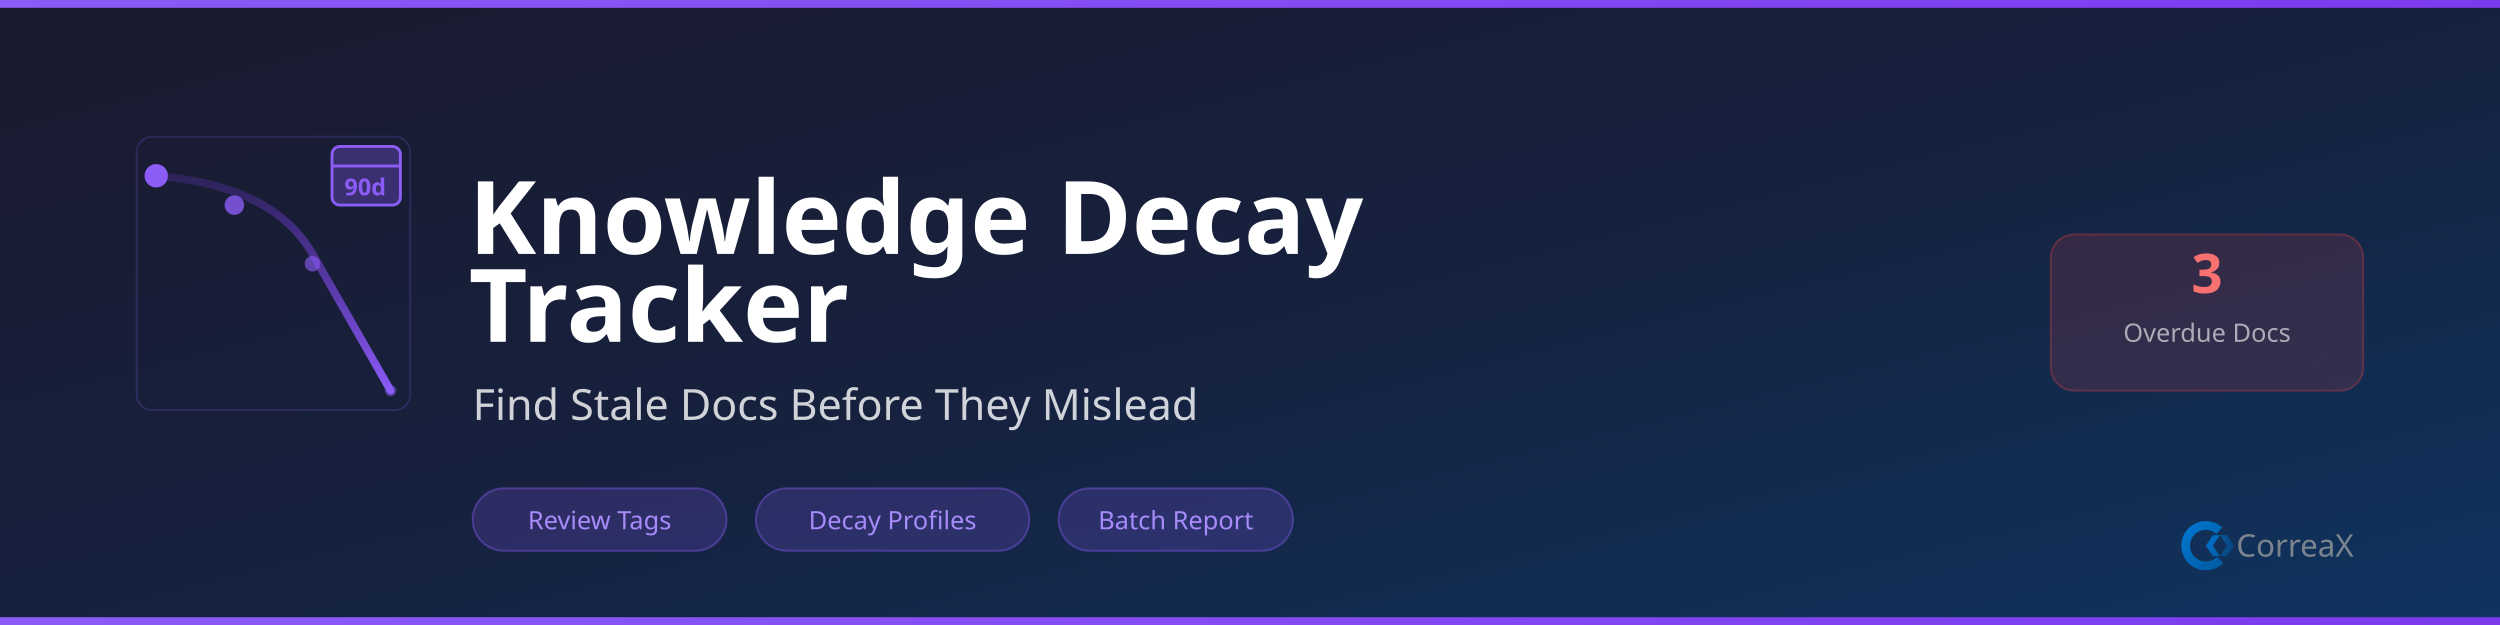
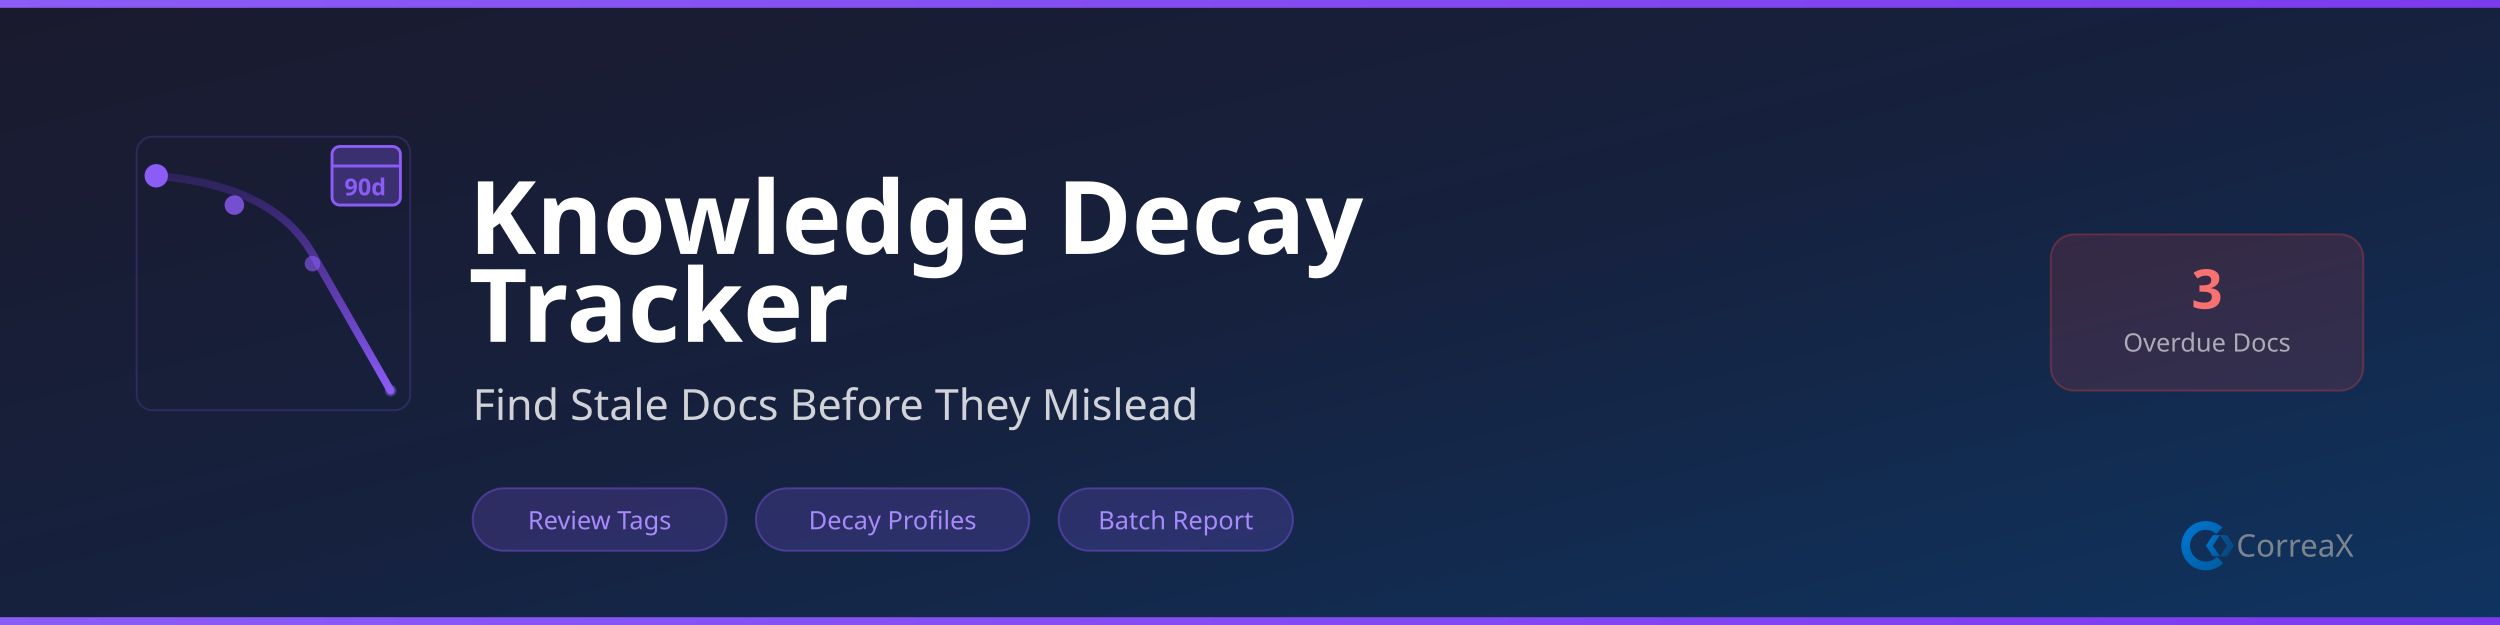
<svg xmlns="http://www.w3.org/2000/svg" viewBox="0 0 1280 320">
  <defs>
    <linearGradient id="bgGrad" x1="0%" y1="0%" x2="100%" y2="100%">
      <stop offset="0%" stop-color="#1a1a2e" />
      <stop offset="50%" stop-color="#16213e" />
      <stop offset="100%" stop-color="#0f3460" />
    </linearGradient>
    <linearGradient id="accentGrad" x1="0%" y1="0%" x2="100%" y2="0%">
      <stop offset="0%" stop-color="#8b5cf6" />
      <stop offset="100%" stop-color="#7c3aed" />
    </linearGradient>
    <linearGradient id="decayGrad" x1="0%" y1="100%" x2="0%" y2="0%">
      <stop offset="0%" stop-color="#8b5cf6" />
      <stop offset="100%" stop-color="#7c3aed" stop-opacity="0.2" />
    </linearGradient>
    <linearGradient id="cxGrad" x1="0%" y1="0%" x2="100%" y2="100%">
      <stop offset="0%" stop-color="#0078d4" />
      <stop offset="100%" stop-color="#005a9e" />
    </linearGradient>
  </defs>
  <rect width="1280" height="320" fill="url(#bgGrad)" />
  <rect x="0" y="0" width="1280" height="4" fill="url(#accentGrad)" />
  <rect x="0" y="316" width="1280" height="4" fill="url(#accentGrad)" />
  <g transform="translate(70, 70)">
    <rect x="0" y="0" width="140" height="140" fill="none" stroke="rgba(139,92,246,0.2)" stroke-width="1" rx="8" />
    <path d="M10 20 Q70 25 90 60 T130 130" fill="none" stroke="url(#decayGrad)" stroke-width="4" stroke-linecap="round" />
    <circle cx="10" cy="20" r="6" fill="#8b5cf6" />
    <circle cx="50" cy="35" r="5" fill="#8b5cf6" opacity="0.8" />
    <circle cx="90" cy="65" r="4" fill="#8b5cf6" opacity="0.6" />
    <circle cx="130" cy="130" r="3" fill="#8b5cf6" opacity="0.4" />
    <rect x="100" y="5" width="35" height="30" rx="4" fill="rgba(139,92,246,0.3)" stroke="#8b5cf6" stroke-width="1.5" />
    <line x1="100" y1="15" x2="135" y2="15" stroke="#8b5cf6" stroke-width="1.5" />
    <text x="117" y="30" text-anchor="middle" font-family="Segoe UI, system-ui, sans-serif" font-size="12" font-weight="600" fill="#8b5cf6">90d</text>
  </g>
  <text x="240" y="130" font-family="Segoe UI, system-ui, sans-serif" font-size="52" font-weight="700" fill="#ffffff">
    Knowledge Decay
  </text>
  <text x="240" y="175" font-family="Segoe UI, system-ui, sans-serif" font-size="52" font-weight="700" fill="#ffffff">
    Tracker
  </text>
  <text x="242" y="215" font-family="Segoe UI, system-ui, sans-serif" font-size="22" fill="rgba(255,255,255,0.8)">
    Find Stale Docs Before They Mislead
  </text>
  <g transform="translate(242, 250)">
    <rect x="0" y="0" width="130" height="32" rx="16" fill="rgba(139,92,246,0.2)" stroke="rgba(139,92,246,0.4)" stroke-width="1" />
    <text x="65" y="21" text-anchor="middle" font-family="Segoe UI, system-ui, sans-serif" font-size="13" fill="#a78bfa">Review Tags</text>
    <rect x="145" y="0" width="140" height="32" rx="16" fill="rgba(139,92,246,0.2)" stroke="rgba(139,92,246,0.4)" stroke-width="1" />
    <text x="215" y="21" text-anchor="middle" font-family="Segoe UI, system-ui, sans-serif" font-size="13" fill="#a78bfa">Decay Profiles</text>
    <rect x="300" y="0" width="120" height="32" rx="16" fill="rgba(139,92,246,0.2)" stroke="rgba(139,92,246,0.4)" stroke-width="1" />
    <text x="360" y="21" text-anchor="middle" font-family="Segoe UI, system-ui, sans-serif" font-size="13" fill="#a78bfa">Batch Report</text>
  </g>
  <g transform="translate(1050, 120)">
    <rect x="0" y="0" width="160" height="80" rx="12" fill="rgba(239,68,68,0.15)" stroke="rgba(239,68,68,0.3)" stroke-width="1" />
-     <text x="80" y="30" text-anchor="middle" font-family="Segoe UI, system-ui, sans-serif" font-size="28" font-weight="700" fill="#f87171">3</text>
-     <text x="80" y="55" text-anchor="middle" font-family="Segoe UI, system-ui, sans-serif" font-size="13" fill="rgba(255,255,255,0.6)">Overdue Docs</text>
+     <text x="80" y="38" text-anchor="middle" font-family="Segoe UI, system-ui, sans-serif" font-size="28" font-weight="700" fill="#f87171">3</text>
+     <text x="80" y="60" text-anchor="middle" font-family="Segoe UI, system-ui, sans-serif" font-size="13" fill="rgba(255,255,255,0.6)">Overdue Docs</text>
  </g>
  <g transform="translate(1115, 265)">
    <g transform="scale(0.9)">
      <path d="M16 2C8.268 2 2 8.268 2 16s6.268 14 14 14c3.866 0 7.389-1.568 9.928-4.1l-3.535-3.536A9.002 9.002 0 0116 25c-4.97 0-9-4.03-9-9s4.03-9 9-9c2.29 0 4.38.857 5.971 2.268l3.464-3.639C22.993 3.352 19.66 2 16 2z" fill="url(#cxGrad)" />
      <path d="M20 10l-4 6 4 6h4l-4-6 4-6h-4z" fill="url(#cxGrad)" />
      <path d="M24 10l4 6-4 6h4l4-6-4-6h-4z" fill="url(#cxGrad)" opacity="0.5" />
    </g>
    <text x="30" y="20" font-family="Segoe UI, system-ui, sans-serif" font-size="16" fill="rgba(160,160,160,0.75)">CorreaX</text>
  </g>
</svg>
